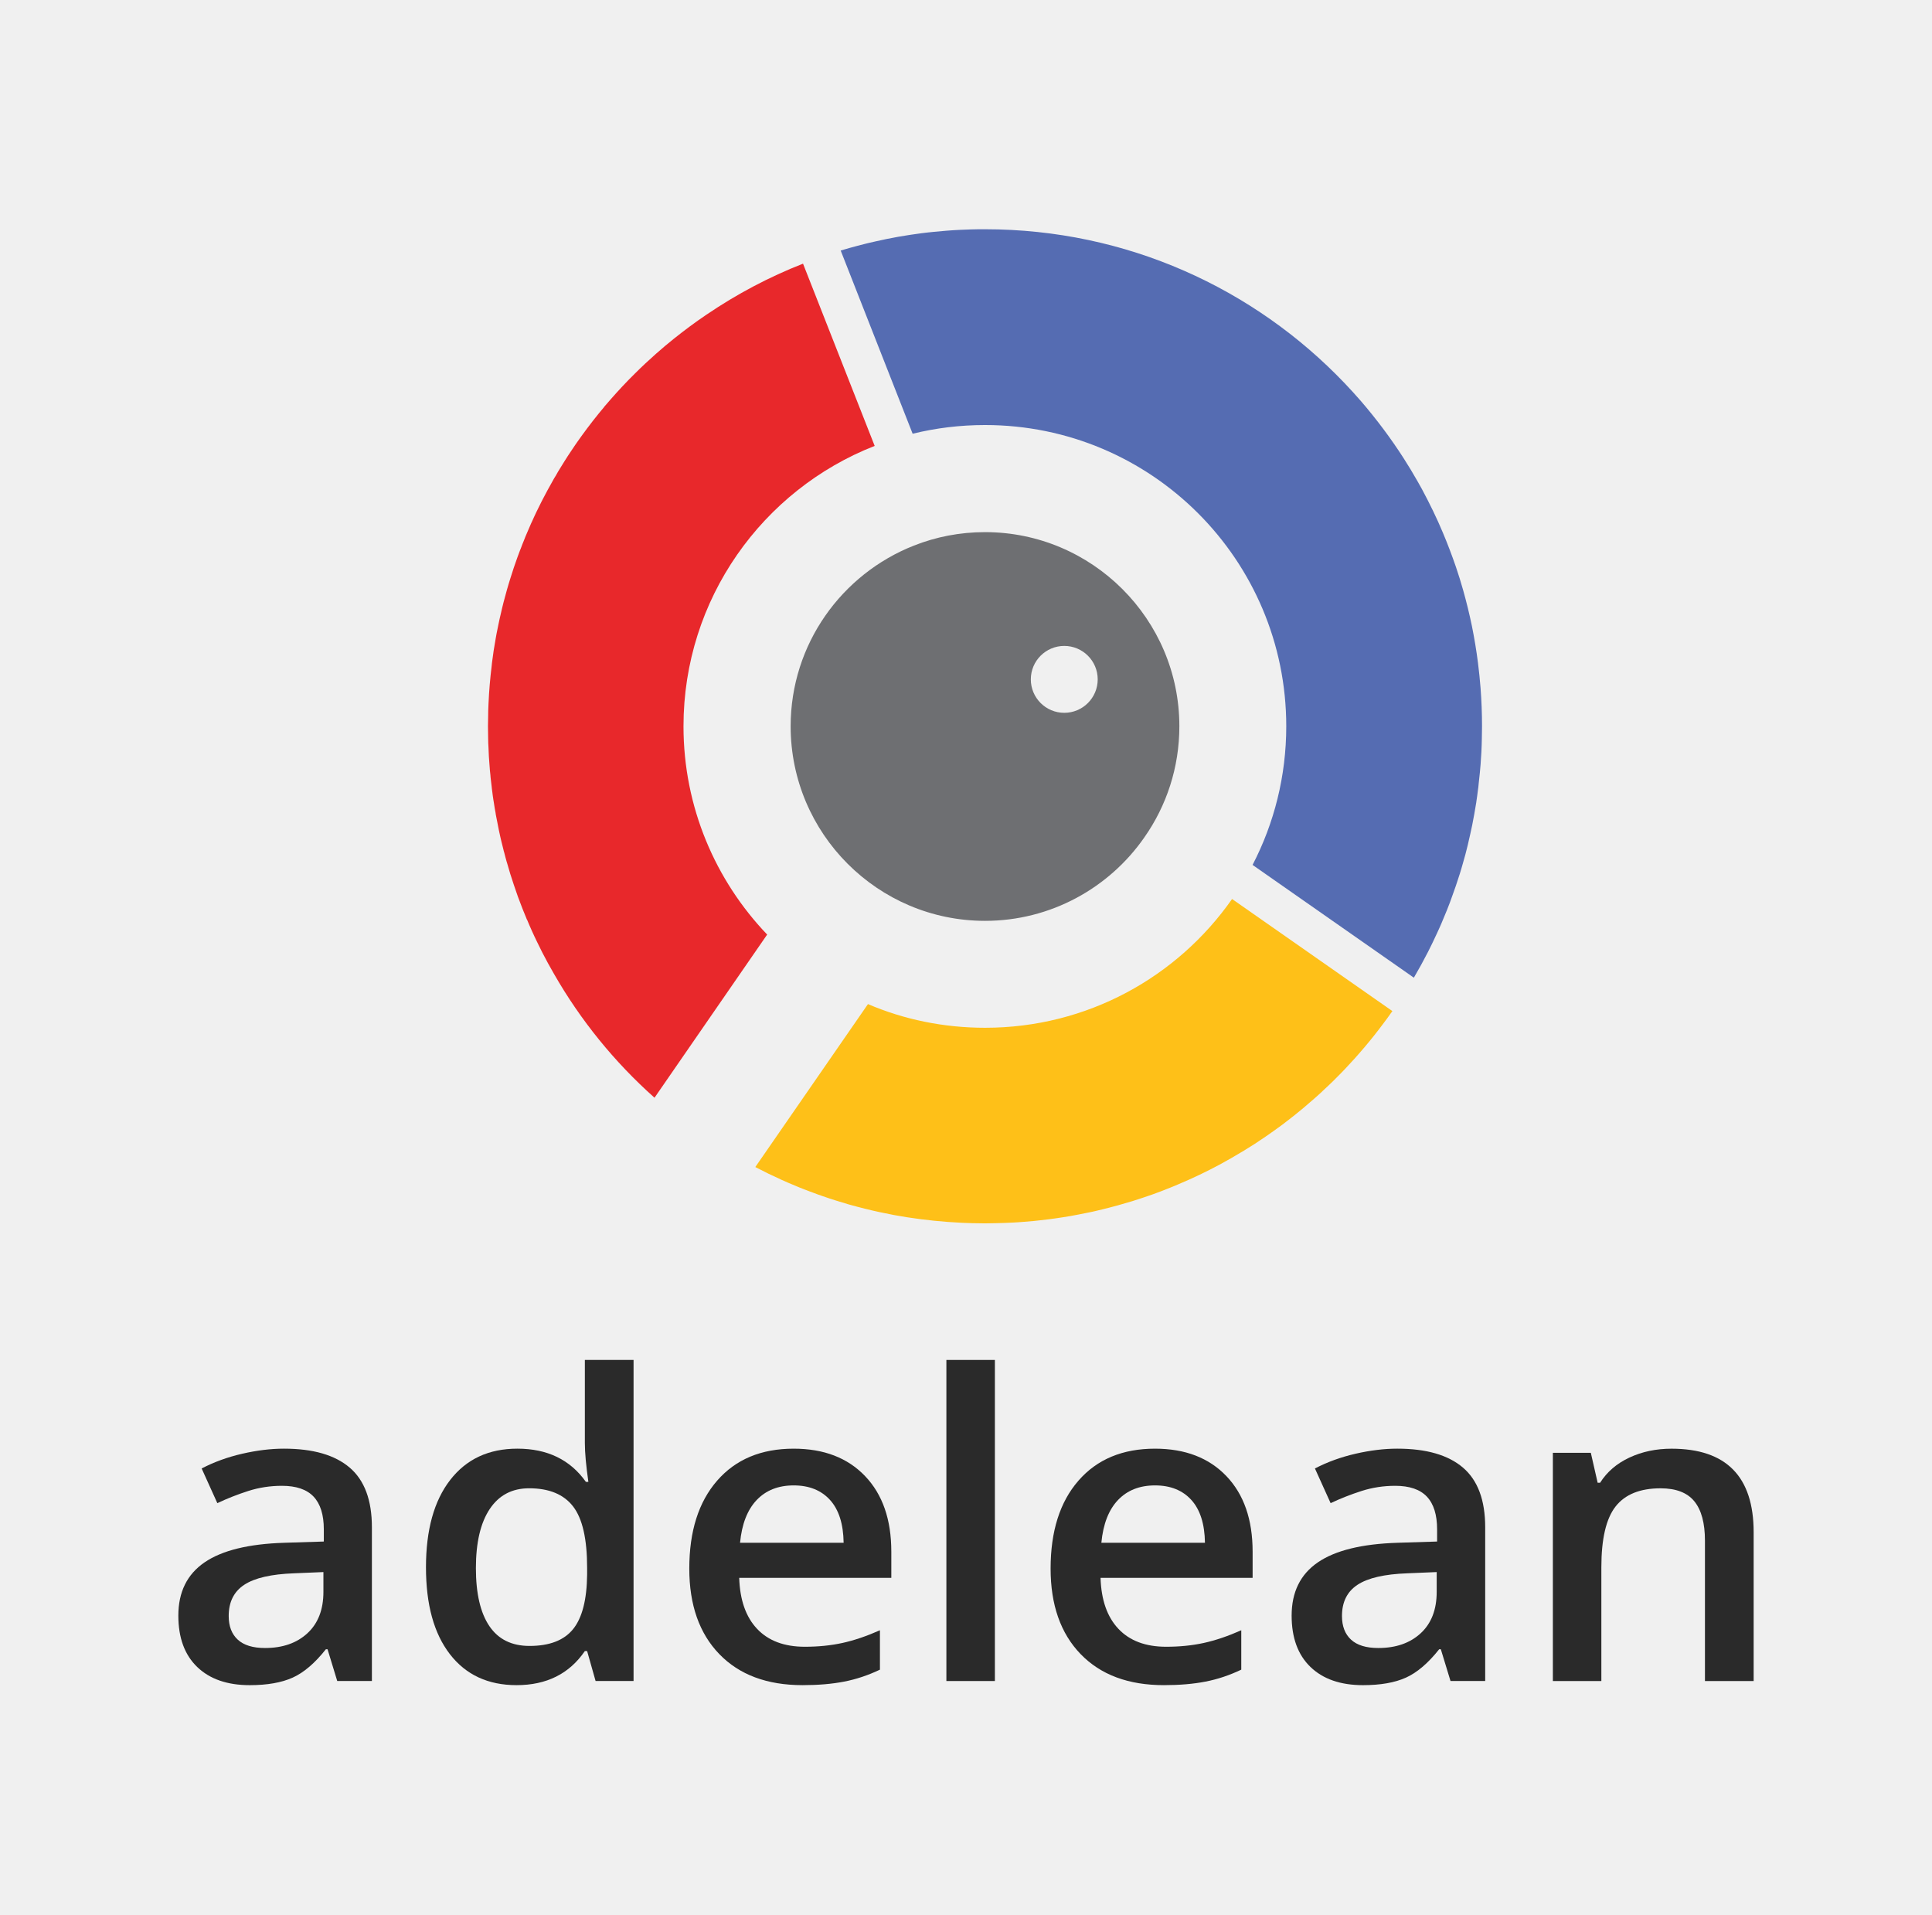
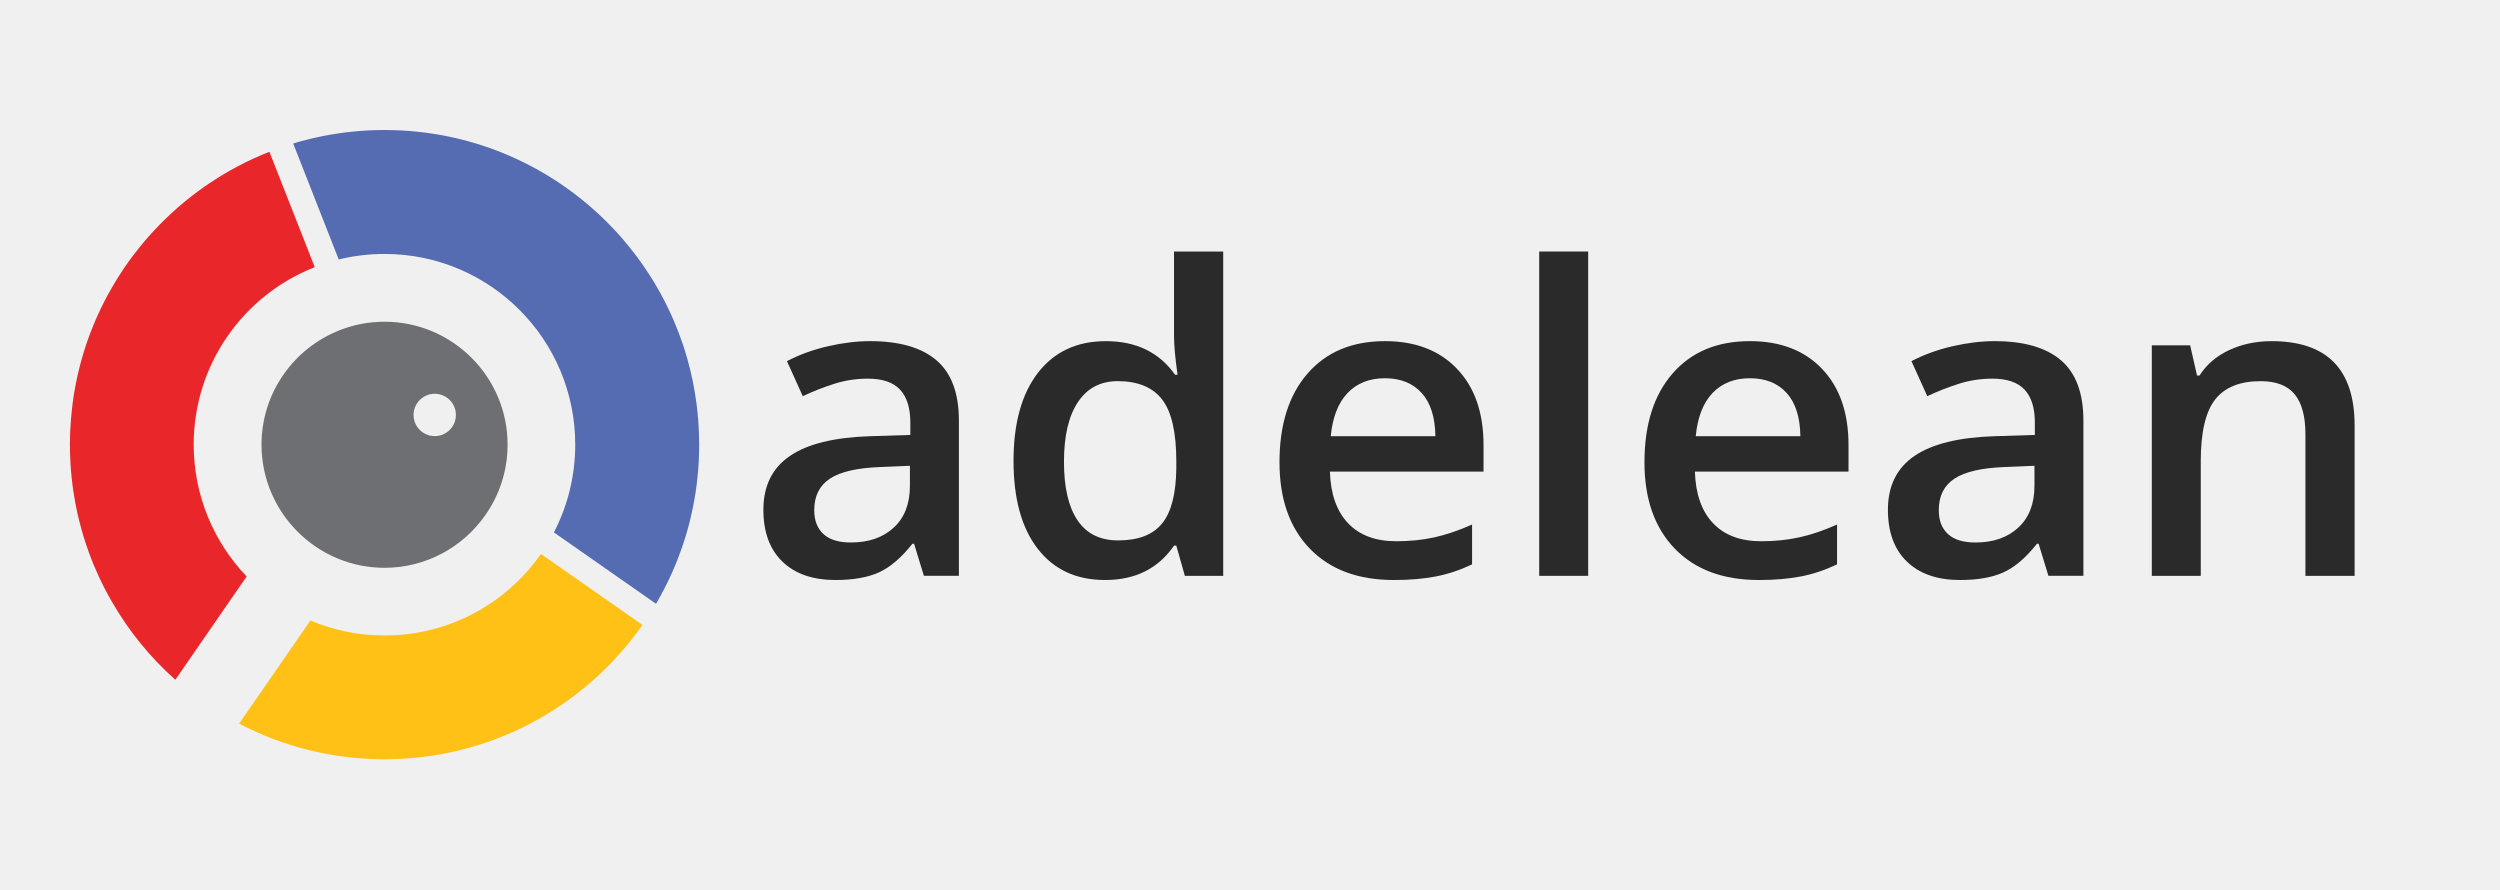
- <svg xmlns="http://www.w3.org/2000/svg" version="1.1" id="Layer_1" x="0px" y="0px" viewBox="0 0 164.992 163.492" enable-background="new 0 0 164.992 163.492" xml:space="preserve">
+ <svg xmlns="http://www.w3.org/2000/svg" version="1.1" id="Layer_1" x="0px" y="0px" viewBox="0 0 226.772 80.667" enable-background="new 0 0 226.772 80.667" xml:space="preserve">
  <g>
-     <g>
-       <path fill="#FFFFFF" d="M57.543,28.936c0.915-0.736,1.862-1.435,2.837-2.095C59.404,27.499,58.459,28.2,57.543,28.936z" />
-       <path fill="#FFFFFF" d="M60.38,26.841c0.002-0.001,0.004-0.003,0.006-0.004C60.384,26.838,60.382,26.839,60.38,26.841z" />
-       <path fill="#FFFFFF" d="M57.306,29.128c0.079-0.064,0.158-0.128,0.237-0.192C57.464,28.999,57.385,29.063,57.306,29.128z" />
-       <path fill="#FFFFFF" d="M56.015,30.22c0.422-0.373,0.854-0.735,1.291-1.092C56.869,29.484,56.437,29.846,56.015,30.22z" />
-       <path fill="#556CB2" d="M126.564,62.024c0,0.364-0.005,0.733-0.016,1.091c-0.005,0.364-0.021,0.733-0.037,1.091v0.005    c-0.021,0.358-0.043,0.717-0.07,1.08c-0.021,0.235-0.037,0.476-0.064,0.717c-0.027,0.294-0.059,0.594-0.096,0.888    c-0.016,0.203-0.037,0.401-0.07,0.604c-0.037,0.326-0.086,0.658-0.134,0.984V68.5c-0.059,0.348-0.112,0.69-0.176,1.032    c-0.059,0.316-0.112,0.626-0.176,0.936c-0.053,0.273-0.118,0.546-0.176,0.813c-0.043,0.214-0.091,0.417-0.144,0.626    c-0.011,0.075-0.032,0.144-0.048,0.214c-0.043,0.176-0.086,0.358-0.134,0.535c-0.027,0.107-0.059,0.225-0.086,0.337    c-0.064,0.214-0.123,0.433-0.182,0.647c-0.091,0.337-0.193,0.669-0.294,1c-0.005,0.011-0.011,0.027-0.011,0.032    c-0.102,0.326-0.209,0.642-0.316,0.963c-0.086,0.251-0.176,0.508-0.267,0.754c-0.15,0.439-0.316,0.877-0.487,1.305    c-0.118,0.283-0.23,0.567-0.353,0.85c-0.091,0.23-0.187,0.449-0.289,0.674c-0.07,0.155-0.139,0.31-0.214,0.471    c-0.112,0.246-0.225,0.492-0.348,0.738c0,0.011-0.011,0.027-0.016,0.037c-0.128,0.267-0.262,0.535-0.396,0.802    c-0.385,0.754-0.792,1.497-1.219,2.225h-0.005l-13.771-9.627c1.84-3.546,2.877-7.578,2.877-11.841    c0-14.205-11.504-25.725-25.725-25.725c-2.134,0-4.204,0.257-6.182,0.743l-6.14-15.633l-0.005-0.011    c0.481-0.15,0.968-0.283,1.46-0.412c0.214-0.053,0.428-0.112,0.647-0.166c0.096-0.027,0.187-0.048,0.283-0.07    c0.187-0.048,0.374-0.091,0.562-0.128c0.642-0.15,1.284-0.278,1.941-0.396c0.283-0.048,0.562-0.096,0.845-0.139    c0.091-0.016,0.182-0.032,0.278-0.043c0.305-0.048,0.604-0.091,0.904-0.128c0.353-0.043,0.711-0.086,1.064-0.118    c0.358-0.037,0.717-0.07,1.075-0.096c0.358-0.027,0.722-0.054,1.08-0.07c0.316-0.016,0.631-0.027,0.952-0.037    c0.406-0.016,0.818-0.016,1.235-0.016c12.087,0,22.986,5.049,30.72,13.156c0.471,0.492,0.925,0.995,1.374,1.508    c1.326,1.54,2.556,3.177,3.664,4.904c0.412,0.642,0.808,1.3,1.187,1.968c0.128,0.225,0.251,0.444,0.374,0.669    c0.326,0.604,0.636,1.214,0.936,1.834c0.299,0.615,0.583,1.246,0.85,1.883c0.401,0.952,0.77,1.925,1.107,2.904    c0.225,0.663,0.433,1.326,0.62,1.995c0.283,1.005,0.535,2.032,0.749,3.065c0.209,1.038,0.385,2.091,0.519,3.15    c0.091,0.706,0.16,1.423,0.219,2.139C126.521,59.836,126.564,60.922,126.564,62.024z" />
-       <path fill="#FEC018" d="M118.911,86.347c-0.053,0.07-0.107,0.144-0.16,0.219c-0.187,0.267-0.38,0.535-0.578,0.792    c-0.513,0.695-1.048,1.369-1.604,2.027c-0.176,0.209-0.348,0.412-0.529,0.615c0,0.005-0.005,0.011-0.011,0.011    c-0.118,0.139-0.241,0.278-0.364,0.412l-0.016,0.016c-0.225,0.251-0.46,0.508-0.695,0.754c-0.225,0.241-0.455,0.481-0.695,0.717    c-0.299,0.31-0.61,0.61-0.925,0.904c-0.134,0.128-0.267,0.257-0.401,0.374c0,0.011-0.005,0.011-0.005,0.011    c-0.166,0.15-0.326,0.299-0.487,0.444c-0.005,0.005-0.016,0.011-0.016,0.011c-0.144,0.128-0.283,0.257-0.428,0.374    c-0.465,0.417-0.941,0.808-1.423,1.193c-0.139,0.107-0.278,0.225-0.422,0.332c-0.428,0.337-0.866,0.669-1.316,0.984    c-0.08,0.064-0.171,0.123-0.251,0.176c-0.166,0.123-0.332,0.241-0.503,0.353c-0.166,0.112-0.326,0.219-0.487,0.326    c-0.209,0.144-0.417,0.283-0.636,0.417c-0.246,0.155-0.492,0.31-0.738,0.46c-0.358,0.219-0.722,0.433-1.086,0.642    c-0.326,0.187-0.652,0.369-0.989,0.551c-1.145,0.615-2.326,1.177-3.54,1.685c-0.16,0.075-0.332,0.139-0.497,0.209    c-0.166,0.07-0.332,0.134-0.497,0.198c-0.166,0.064-0.326,0.128-0.492,0.193c-0.487,0.187-0.989,0.364-1.492,0.529    c-0.305,0.102-0.61,0.203-0.92,0.299c-0.84,0.257-1.69,0.492-2.551,0.701c-0.198,0.053-0.401,0.096-0.599,0.144    c-0.241,0.053-0.487,0.112-0.727,0.155c-0.487,0.102-0.979,0.193-1.471,0.283c-0.209,0.037-0.417,0.07-0.631,0.102    c-0.396,0.064-0.797,0.118-1.203,0.171c-0.246,0.032-0.497,0.059-0.743,0.086c-0.166,0.021-0.332,0.037-0.492,0.054    c-0.273,0.027-0.551,0.048-0.824,0.07c-0.027,0-0.053,0.005-0.075,0.005c-0.289,0.027-0.567,0.043-0.856,0.059    c-0.487,0.027-0.984,0.043-1.476,0.053c-0.31,0.011-0.62,0.016-0.936,0.016c-0.364,0-0.727-0.005-1.096-0.016    c-0.294-0.011-0.588-0.016-0.882-0.032c-1.594-0.075-3.166-0.235-4.706-0.476c-0.358-0.059-0.711-0.118-1.07-0.182    c-0.84-0.16-1.685-0.337-2.508-0.546c-0.396-0.096-0.786-0.203-1.182-0.31c-0.059-0.016-0.118-0.037-0.176-0.048    c-0.358-0.102-0.706-0.209-1.059-0.321c-0.016-0.005-0.021-0.005-0.037-0.011c-0.396-0.123-0.786-0.251-1.177-0.39    c-0.267-0.091-0.535-0.187-0.797-0.289c-0.086-0.027-0.166-0.059-0.251-0.091c-0.091-0.032-0.182-0.07-0.278-0.107    c-0.064-0.021-0.134-0.048-0.198-0.075c-0.273-0.102-0.546-0.214-0.818-0.332c-0.385-0.155-0.765-0.321-1.145-0.492    c-0.759-0.342-1.508-0.706-2.241-1.091l9.621-13.916c3.054,1.31,6.45,2.022,10.001,2.022c8.739,0,16.44-4.348,21.093-10.996    L118.911,86.347z" />
-       <path fill="#6E6F72" d="M84.121,45.444c-2.161,0-4.193,0.406-6.075,1.15c-6.161,2.428-10.525,8.418-10.525,15.429    c0,9.167,7.45,16.617,16.601,16.617c5.616,0,10.605-2.818,13.595-7.113c1.899-2.701,3-5.974,3-9.504    C100.717,52.878,93.267,45.444,84.121,45.444z M90.888,60.874c-1.577,0-2.856-1.279-2.856-2.856s1.279-2.856,2.856-2.856    s2.856,1.279,2.856,2.856S92.465,60.874,90.888,60.874z" />
-       <path fill="#E8282B" d="M58.37,62.024c0,6.904,2.733,13.173,7.145,17.788l-9.611,13.921l-0.011,0.011    c-3.407-3.032-6.316-6.61-8.594-10.595c-0.171-0.294-0.337-0.594-0.503-0.893c-0.16-0.289-0.31-0.583-0.465-0.877    c-0.021-0.032-0.037-0.07-0.054-0.107c-0.144-0.278-0.283-0.562-0.417-0.845c-0.15-0.31-0.299-0.62-0.439-0.936    c-0.139-0.31-0.278-0.626-0.406-0.941c-0.016-0.011-0.021-0.027-0.027-0.043c-0.128-0.305-0.251-0.61-0.374-0.92    c-0.267-0.669-0.513-1.348-0.738-2.038c-0.209-0.61-0.401-1.23-0.572-1.85c-0.016-0.027-0.021-0.053-0.027-0.08    c-0.075-0.267-0.15-0.535-0.214-0.802c-0.027-0.086-0.054-0.171-0.07-0.262c-0.064-0.251-0.128-0.503-0.187-0.749    c-0.027-0.102-0.048-0.209-0.075-0.321c-0.043-0.193-0.086-0.39-0.128-0.588c-0.037-0.193-0.08-0.38-0.112-0.572    c-0.048-0.219-0.091-0.433-0.128-0.652c-0.016-0.075-0.032-0.15-0.037-0.23c-0.059-0.283-0.102-0.572-0.144-0.856    c-0.021-0.086-0.027-0.166-0.043-0.257c-0.043-0.262-0.075-0.519-0.107-0.786c-0.016-0.118-0.037-0.235-0.043-0.358    c-0.032-0.257-0.064-0.513-0.091-0.775c-0.005-0.07-0.016-0.139-0.016-0.209c-0.032-0.273-0.059-0.551-0.075-0.829    c-0.048-0.519-0.075-1.032-0.091-1.562c-0.016-0.23-0.027-0.46-0.027-0.695c-0.011-0.364-0.016-0.727-0.016-1.091    c0-0.316,0.005-0.626,0.016-0.936c0-0.128,0-0.257,0.005-0.385c0.005-0.225,0.016-0.449,0.027-0.669    c0.048-1.064,0.139-2.118,0.267-3.161c0.011-0.16,0.032-0.31,0.053-0.46c0.037-0.289,0.08-0.572,0.118-0.856    c0.059-0.353,0.112-0.701,0.176-1.048c0.048-0.273,0.096-0.54,0.155-0.808c0.027-0.144,0.053-0.283,0.086-0.423    c0.054-0.283,0.123-0.567,0.187-0.84c0.075-0.348,0.16-0.685,0.246-1.027c0.08-0.316,0.166-0.631,0.257-0.947    c0.011-0.048,0.027-0.107,0.043-0.155c0.091-0.305,0.176-0.61,0.273-0.909c0.187-0.61,0.39-1.209,0.604-1.802    c0.075-0.203,0.15-0.401,0.225-0.604c0.021-0.059,0.043-0.118,0.07-0.171c0.075-0.219,0.166-0.433,0.251-0.642    c0.086-0.23,0.182-0.46,0.278-0.679c0.112-0.273,0.23-0.54,0.348-0.808c0.032-0.064,0.064-0.128,0.091-0.193    c0.112-0.262,0.241-0.519,0.358-0.775c0.086-0.171,0.166-0.342,0.251-0.508c0.107-0.219,0.214-0.439,0.332-0.658    c0.246-0.481,0.508-0.957,0.775-1.428c0.096-0.182,0.198-0.358,0.31-0.529c0.112-0.209,0.235-0.417,0.364-0.62    c0.112-0.193,0.241-0.39,0.364-0.588c0.182-0.299,0.38-0.594,0.578-0.888c0.112-0.171,0.23-0.348,0.348-0.519    c0.054-0.075,0.107-0.155,0.16-0.23c0.128-0.182,0.251-0.358,0.38-0.535c0.155-0.214,0.305-0.423,0.465-0.631    c0.337-0.449,0.679-0.888,1.032-1.321c0.134-0.166,0.273-0.332,0.412-0.497c0.011-0.016,0.021-0.032,0.032-0.048    c0.166-0.187,0.326-0.38,0.487-0.562c0.342-0.39,0.69-0.781,1.048-1.161c0.15-0.166,0.31-0.326,0.465-0.487    c0.053-0.059,0.118-0.123,0.171-0.176c0.15-0.15,0.299-0.305,0.449-0.449c0.578-0.578,1.177-1.134,1.786-1.674    c0.497-0.439,1.005-0.872,1.524-1.284c0.23-0.182,0.46-0.364,0.695-0.546c0.23-0.176,0.465-0.353,0.701-0.529    c0.225-0.166,0.455-0.332,0.685-0.497c0.011-0.011,0.021-0.016,0.032-0.021c0.241-0.171,0.481-0.337,0.727-0.503h0.004    c2.547-1.728,5.292-3.184,8.195-4.321l0.005,0.016l6.113,15.547C65.13,41.829,58.37,51.146,58.37,62.024z" />
-     </g>
-     <g>
-       <path fill="#2A2A2A" d="M28.8,143.559l-0.828-2.714h-0.141c-0.94,1.187-1.886,1.994-2.837,2.423    c-0.952,0.429-2.174,0.644-3.666,0.644c-1.915,0-3.41-0.517-4.485-1.551c-1.075-1.034-1.613-2.496-1.613-4.388    c0-2.01,0.746-3.525,2.238-4.547c1.492-1.022,3.765-1.58,6.82-1.674l3.366-0.106v-1.039c0-1.245-0.291-2.177-0.872-2.794    c-0.582-0.616-1.483-0.925-2.705-0.925c-0.999,0-1.956,0.147-2.873,0.44c-0.917,0.294-1.797,0.641-2.644,1.04l-1.339-2.961    c1.058-0.552,2.215-0.972,3.472-1.26c1.257-0.288,2.444-0.432,3.56-0.432c2.479,0,4.35,0.54,5.613,1.621    c1.263,1.081,1.894,2.778,1.894,5.093v13.129H28.8z M22.632,140.739c1.504,0,2.711-0.42,3.622-1.261    c0.91-0.84,1.366-2.018,1.366-3.533v-1.691l-2.502,0.105c-1.95,0.07-3.369,0.396-4.256,0.979c-0.887,0.581-1.331,1.472-1.331,2.67    c0,0.869,0.258,1.542,0.775,2.018S21.598,140.739,22.632,140.739z" />
-       <path fill="#2A2A2A" d="M44.114,143.911c-2.432,0-4.329-0.881-5.692-2.644c-1.363-1.762-2.044-4.235-2.044-7.419    c0-3.195,0.69-5.684,2.071-7.463c1.38-1.78,3.292-2.67,5.736-2.67c2.561,0,4.511,0.945,5.851,2.837h0.211    c-0.2-1.397-0.3-2.502-0.3-3.313v-7.103h4.159v27.421h-3.243l-0.723-2.556h-0.194C48.619,142.941,46.675,143.911,44.114,143.911z     M45.224,140.562c1.703,0,2.943-0.479,3.718-1.436c0.775-0.958,1.175-2.512,1.198-4.661v-0.582c0-2.455-0.399-4.2-1.198-5.233    c-0.799-1.034-2.05-1.551-3.753-1.551c-1.457,0-2.579,0.59-3.366,1.771c-0.787,1.181-1.181,2.863-1.181,5.049    c0,2.162,0.382,3.81,1.146,4.943S43.697,140.562,45.224,140.562z" />
-       <path fill="#2A2A2A" d="M68.539,143.911c-3.031,0-5.401-0.884-7.11-2.652c-1.709-1.768-2.564-4.203-2.564-7.305    c0-3.184,0.793-5.686,2.379-7.507c1.586-1.821,3.765-2.731,6.538-2.731c2.573,0,4.605,0.781,6.098,2.344    c1.492,1.563,2.238,3.713,2.238,6.449v2.238H63.128c0.059,1.892,0.57,3.346,1.533,4.362c0.963,1.016,2.32,1.523,4.071,1.523    c1.151,0,2.223-0.108,3.216-0.325c0.993-0.218,2.059-0.579,3.198-1.084v3.365c-1.01,0.482-2.033,0.823-3.066,1.022    C71.047,143.811,69.866,143.911,68.539,143.911z M67.781,126.853c-1.316,0-2.37,0.417-3.163,1.251    c-0.793,0.834-1.266,2.051-1.418,3.648h8.846c-0.023-1.61-0.411-2.829-1.163-3.657C70.13,127.267,69.097,126.853,67.781,126.853z" />
-       <path fill="#2A2A2A" d="M84.963,143.559h-4.142v-27.421h4.142V143.559z" />
-       <path fill="#2A2A2A" d="M99.396,143.911c-3.031,0-5.401-0.884-7.111-2.652c-1.709-1.768-2.564-4.203-2.564-7.305    c0-3.184,0.792-5.686,2.379-7.507c1.586-1.821,3.765-2.731,6.538-2.731c2.572,0,4.604,0.781,6.097,2.344s2.238,3.713,2.238,6.449    v2.238H93.986c0.059,1.892,0.569,3.346,1.533,4.362c0.963,1.016,2.319,1.523,4.07,1.523c1.151,0,2.224-0.108,3.216-0.325    c0.993-0.218,2.06-0.579,3.199-1.084v3.365c-1.011,0.482-2.033,0.823-3.066,1.022C101.904,143.811,100.723,143.911,99.396,143.911    z M98.638,126.853c-1.316,0-2.37,0.417-3.164,1.251c-0.793,0.834-1.266,2.051-1.418,3.648h8.847    c-0.024-1.61-0.412-2.829-1.163-3.657C100.988,127.267,99.954,126.853,98.638,126.853z" />
-       <path fill="#2A2A2A" d="M123.874,143.559l-0.828-2.714h-0.141c-0.94,1.187-1.886,1.994-2.838,2.423    c-0.951,0.429-2.174,0.644-3.665,0.644c-1.915,0-3.41-0.517-4.485-1.551s-1.612-2.496-1.612-4.388c0-2.01,0.746-3.525,2.238-4.547    c1.492-1.022,3.765-1.58,6.819-1.674l3.366-0.106v-1.039c0-1.245-0.291-2.177-0.872-2.794c-0.582-0.616-1.483-0.925-2.705-0.925    c-0.999,0-1.956,0.147-2.872,0.44c-0.917,0.294-1.798,0.641-2.644,1.04l-1.34-2.961c1.058-0.552,2.215-0.972,3.472-1.26    s2.443-0.432,3.56-0.432c2.479,0,4.35,0.54,5.613,1.621c1.263,1.081,1.895,2.778,1.895,5.093v13.129H123.874z M117.706,140.739    c1.504,0,2.711-0.42,3.622-1.261c0.91-0.84,1.365-2.018,1.365-3.533v-1.691l-2.502,0.105c-1.951,0.07-3.369,0.396-4.256,0.979    c-0.888,0.581-1.331,1.472-1.331,2.67c0,0.869,0.259,1.542,0.775,2.018S116.671,140.739,117.706,140.739z" />
-       <path fill="#2A2A2A" d="M149.761,143.559h-4.159v-11.983c0-1.504-0.303-2.626-0.907-3.366c-0.605-0.74-1.565-1.109-2.882-1.109    c-1.75,0-3.03,0.517-3.842,1.551c-0.811,1.033-1.216,2.767-1.216,5.198v9.71h-4.141v-19.49h3.242l0.582,2.555h0.211    c0.587-0.928,1.422-1.645,2.503-2.149c1.08-0.505,2.278-0.758,3.595-0.758c4.676,0,7.014,2.379,7.014,7.137V143.559z" />
-     </g>
+     <path fill="#FFFFFF" d="M17.014,18.084c0.615-0.495,1.252-0.965,1.908-1.409C18.265,17.118,17.629,17.589,17.014,18.084z" />
+     <path fill="#FFFFFF" d="M18.921,16.675c0.001-0.001,0.003-0.002,0.004-0.003C18.924,16.673,18.922,16.674,18.921,16.675z" />
+     <path fill="#FFFFFF" d="M16.854,18.213c0.053-0.043,0.106-0.086,0.16-0.129C16.96,18.126,16.907,18.169,16.854,18.213z" />
+     <path fill="#FFFFFF" d="M15.986,18.947c0.284-0.251,0.575-0.494,0.868-0.734C16.56,18.452,16.27,18.696,15.986,18.947z" />
+     <path fill="#556CB2" d="M63.422,40.332c0,0.245-0.004,0.493-0.011,0.734c-0.004,0.245-0.014,0.493-0.025,0.734v0.004   c-0.014,0.241-0.029,0.482-0.047,0.726c-0.014,0.158-0.025,0.32-0.043,0.482c-0.018,0.198-0.04,0.399-0.065,0.597   c-0.011,0.137-0.025,0.27-0.047,0.406c-0.025,0.219-0.058,0.442-0.09,0.662v0.011c-0.04,0.234-0.076,0.464-0.119,0.694   c-0.04,0.212-0.076,0.421-0.119,0.629c-0.036,0.183-0.079,0.367-0.119,0.547c-0.029,0.144-0.061,0.28-0.097,0.421   c-0.007,0.05-0.022,0.097-0.032,0.144c-0.029,0.119-0.058,0.241-0.09,0.36c-0.018,0.072-0.04,0.151-0.058,0.227   c-0.043,0.144-0.083,0.291-0.122,0.435c-0.061,0.227-0.129,0.45-0.198,0.672c-0.004,0.007-0.007,0.018-0.007,0.022   c-0.068,0.219-0.14,0.432-0.212,0.647c-0.058,0.169-0.119,0.342-0.18,0.507c-0.101,0.295-0.212,0.59-0.327,0.877   c-0.079,0.191-0.155,0.381-0.237,0.572c-0.061,0.155-0.126,0.302-0.194,0.453c-0.047,0.104-0.093,0.209-0.144,0.316   c-0.076,0.165-0.151,0.331-0.234,0.496c0,0.007-0.007,0.018-0.011,0.025c-0.086,0.18-0.176,0.36-0.266,0.539   c-0.259,0.507-0.532,1.007-0.82,1.496h-0.004l-9.26-6.473c1.237-2.384,1.935-5.096,1.935-7.962c0-9.551-7.735-17.297-17.297-17.297   c-1.435,0-2.826,0.173-4.157,0.5l-4.128-10.511l-0.004-0.007c0.324-0.101,0.651-0.191,0.982-0.277   c0.144-0.036,0.288-0.076,0.435-0.111c0.065-0.018,0.126-0.032,0.191-0.047c0.126-0.032,0.252-0.061,0.378-0.086   c0.432-0.101,0.863-0.187,1.305-0.266c0.191-0.032,0.378-0.065,0.568-0.094c0.061-0.011,0.122-0.022,0.187-0.029   c0.205-0.032,0.406-0.061,0.608-0.086c0.237-0.029,0.478-0.058,0.716-0.079c0.241-0.025,0.482-0.047,0.723-0.065   c0.241-0.018,0.485-0.036,0.726-0.047c0.212-0.011,0.424-0.018,0.64-0.025c0.273-0.011,0.55-0.011,0.831-0.011   c8.127,0,15.456,3.395,20.656,8.846c0.316,0.331,0.622,0.669,0.924,1.014c0.892,1.036,1.719,2.136,2.463,3.298   c0.277,0.432,0.543,0.874,0.798,1.323c0.086,0.151,0.169,0.298,0.252,0.45c0.219,0.406,0.428,0.816,0.629,1.233   c0.201,0.414,0.392,0.838,0.572,1.266c0.27,0.64,0.518,1.295,0.744,1.953c0.151,0.446,0.291,0.892,0.417,1.341   c0.191,0.676,0.36,1.366,0.503,2.061c0.14,0.698,0.259,1.406,0.349,2.118c0.061,0.475,0.108,0.957,0.147,1.438   C63.394,38.861,63.422,39.591,63.422,40.332z" />
+     <path fill="#FFC116" d="M58.277,56.686c-0.036,0.047-0.072,0.097-0.108,0.147c-0.126,0.18-0.255,0.36-0.388,0.532   c-0.345,0.467-0.705,0.921-1.079,1.363c-0.119,0.14-0.234,0.277-0.356,0.414c0,0.004-0.004,0.007-0.007,0.007   c-0.079,0.093-0.162,0.187-0.245,0.277l-0.011,0.011c-0.151,0.169-0.309,0.342-0.467,0.507c-0.151,0.162-0.306,0.324-0.467,0.482   c-0.201,0.209-0.41,0.41-0.622,0.608c-0.09,0.086-0.18,0.173-0.27,0.252c0,0.007-0.004,0.007-0.004,0.007   c-0.111,0.101-0.219,0.201-0.327,0.298c-0.004,0.004-0.011,0.007-0.011,0.007c-0.097,0.086-0.191,0.173-0.288,0.252   c-0.313,0.281-0.633,0.543-0.957,0.802c-0.094,0.072-0.187,0.151-0.284,0.223c-0.288,0.227-0.583,0.45-0.885,0.662   c-0.054,0.043-0.115,0.083-0.169,0.119c-0.111,0.083-0.223,0.162-0.338,0.237c-0.111,0.076-0.219,0.147-0.327,0.219   c-0.14,0.097-0.28,0.191-0.428,0.28c-0.165,0.104-0.331,0.209-0.496,0.309c-0.241,0.147-0.485,0.291-0.73,0.432   c-0.219,0.126-0.439,0.248-0.665,0.37c-0.77,0.414-1.564,0.791-2.381,1.133c-0.108,0.05-0.223,0.094-0.334,0.14   c-0.111,0.047-0.223,0.09-0.334,0.133s-0.219,0.086-0.331,0.129c-0.327,0.126-0.665,0.245-1.003,0.356   c-0.205,0.068-0.41,0.137-0.619,0.201c-0.565,0.173-1.136,0.331-1.715,0.471c-0.133,0.036-0.27,0.065-0.403,0.097   c-0.162,0.036-0.327,0.076-0.489,0.104c-0.327,0.068-0.658,0.129-0.989,0.191c-0.14,0.025-0.281,0.047-0.424,0.068   c-0.266,0.043-0.536,0.079-0.809,0.115c-0.165,0.022-0.334,0.04-0.5,0.058c-0.111,0.014-0.223,0.025-0.331,0.036   c-0.183,0.018-0.37,0.032-0.554,0.047c-0.018,0-0.036,0.004-0.05,0.004c-0.194,0.018-0.381,0.029-0.575,0.04   c-0.327,0.018-0.662,0.029-0.993,0.036c-0.209,0.007-0.417,0.011-0.629,0.011c-0.245,0-0.489-0.004-0.737-0.011   c-0.198-0.007-0.396-0.011-0.593-0.022c-1.072-0.05-2.129-0.158-3.165-0.32c-0.241-0.04-0.478-0.079-0.719-0.122   c-0.565-0.108-1.133-0.227-1.687-0.367c-0.266-0.065-0.529-0.137-0.795-0.209c-0.04-0.011-0.079-0.025-0.119-0.032   c-0.241-0.068-0.475-0.14-0.712-0.216c-0.011-0.004-0.014-0.004-0.025-0.007c-0.266-0.083-0.529-0.169-0.791-0.263   c-0.18-0.061-0.36-0.126-0.536-0.194c-0.058-0.018-0.111-0.04-0.169-0.061c-0.061-0.022-0.122-0.047-0.187-0.072   c-0.043-0.014-0.09-0.032-0.133-0.05c-0.183-0.068-0.367-0.144-0.55-0.223c-0.259-0.104-0.514-0.216-0.77-0.331   c-0.511-0.23-1.014-0.475-1.507-0.734l6.469-9.357c2.053,0.881,4.337,1.359,6.725,1.359c5.876,0,11.054-2.924,14.183-7.393   L58.277,56.686z" />
+     <path fill="#6E6F72" d="M34.884,29.184c-1.453,0-2.819,0.273-4.085,0.773c-4.143,1.633-7.077,5.66-7.077,10.375   c0,6.164,5.009,11.173,11.162,11.173c3.776,0,7.131-1.895,9.141-4.783c1.277-1.816,2.017-4.017,2.017-6.39   C46.043,34.182,41.034,29.184,34.884,29.184z M39.434,39.559c-1.061,0-1.92-0.86-1.92-1.92s0.86-1.92,1.92-1.92   s1.92,0.86,1.92,1.92S40.495,39.559,39.434,39.559z" />
+     <path fill="#E9262A" d="M17.569,40.332c0,4.642,1.838,8.857,4.804,11.96l-6.462,9.361l-0.007,0.007   c-2.291-2.039-4.247-4.445-5.779-7.124c-0.115-0.198-0.227-0.399-0.338-0.601c-0.108-0.194-0.209-0.392-0.313-0.59   c-0.014-0.022-0.025-0.047-0.036-0.072c-0.097-0.187-0.191-0.378-0.28-0.568c-0.101-0.209-0.201-0.417-0.295-0.629   c-0.094-0.209-0.187-0.421-0.273-0.633c-0.011-0.007-0.014-0.018-0.018-0.029c-0.086-0.205-0.169-0.41-0.252-0.619   c-0.18-0.45-0.345-0.906-0.496-1.37c-0.14-0.41-0.27-0.827-0.385-1.244c-0.011-0.018-0.014-0.036-0.018-0.054   c-0.05-0.18-0.101-0.36-0.144-0.539c-0.018-0.058-0.036-0.115-0.047-0.176c-0.043-0.169-0.086-0.338-0.126-0.503   c-0.018-0.068-0.032-0.14-0.05-0.216c-0.029-0.129-0.058-0.263-0.086-0.396c-0.025-0.129-0.054-0.255-0.076-0.385   c-0.032-0.147-0.061-0.291-0.086-0.439c-0.011-0.05-0.022-0.101-0.025-0.155c-0.04-0.191-0.068-0.385-0.097-0.575   c-0.014-0.058-0.018-0.111-0.029-0.173c-0.029-0.176-0.05-0.349-0.072-0.529c-0.011-0.079-0.025-0.158-0.029-0.241   c-0.022-0.173-0.043-0.345-0.061-0.521c-0.004-0.047-0.011-0.093-0.011-0.14c-0.022-0.183-0.04-0.37-0.05-0.557   c-0.032-0.349-0.05-0.694-0.061-1.05c-0.011-0.155-0.018-0.309-0.018-0.467c-0.007-0.245-0.011-0.489-0.011-0.734   c0-0.212,0.004-0.421,0.011-0.629c0-0.086,0-0.173,0.004-0.259c0.004-0.151,0.011-0.302,0.018-0.45   c0.032-0.716,0.094-1.424,0.18-2.125c0.007-0.108,0.022-0.209,0.036-0.309c0.025-0.194,0.054-0.385,0.079-0.575   c0.04-0.237,0.076-0.471,0.119-0.705c0.032-0.183,0.065-0.363,0.104-0.543c0.018-0.097,0.036-0.191,0.058-0.284   c0.036-0.191,0.083-0.381,0.126-0.565c0.05-0.234,0.108-0.46,0.165-0.69c0.054-0.212,0.111-0.424,0.173-0.637   c0.007-0.032,0.018-0.072,0.029-0.104c0.061-0.205,0.119-0.41,0.183-0.611c0.126-0.41,0.263-0.813,0.406-1.212   c0.05-0.137,0.101-0.27,0.151-0.406c0.014-0.04,0.029-0.079,0.047-0.115c0.05-0.147,0.111-0.291,0.169-0.432   c0.058-0.155,0.122-0.309,0.187-0.457C8.662,29.04,8.741,28.86,8.82,28.68c0.022-0.043,0.043-0.086,0.061-0.129   c0.076-0.176,0.162-0.349,0.241-0.521c0.058-0.115,0.111-0.23,0.169-0.342c0.072-0.147,0.144-0.295,0.223-0.442   c0.165-0.324,0.342-0.644,0.521-0.96c0.065-0.122,0.133-0.241,0.209-0.356c0.076-0.14,0.158-0.28,0.245-0.417   c0.076-0.129,0.162-0.263,0.245-0.396c0.122-0.201,0.255-0.399,0.388-0.597c0.076-0.115,0.155-0.234,0.234-0.349   c0.036-0.05,0.072-0.104,0.108-0.155c0.086-0.122,0.169-0.241,0.255-0.36c0.104-0.144,0.205-0.284,0.313-0.424   c0.227-0.302,0.457-0.597,0.694-0.888c0.09-0.111,0.183-0.223,0.277-0.334c0.007-0.011,0.014-0.022,0.022-0.032   c0.111-0.126,0.219-0.255,0.327-0.378c0.23-0.263,0.464-0.525,0.705-0.78c0.101-0.111,0.209-0.219,0.313-0.327   c0.036-0.04,0.079-0.083,0.115-0.119c0.101-0.101,0.201-0.205,0.302-0.302c0.388-0.388,0.791-0.762,1.201-1.126   c0.334-0.295,0.676-0.586,1.025-0.863c0.155-0.122,0.309-0.245,0.468-0.367c0.155-0.119,0.313-0.237,0.471-0.356   c0.151-0.111,0.306-0.223,0.46-0.334c0.007-0.007,0.014-0.011,0.022-0.014c0.162-0.115,0.324-0.227,0.489-0.338h0.003   c1.712-1.162,3.558-2.141,5.51-2.906l0.004,0.011l4.11,10.454C22.115,26.753,17.569,33.017,17.569,40.332z" />
+   </g>
+   <g>
+     <path fill="#2A2A2A" d="M83.805,52.234l-0.889-2.912h-0.151c-1.008,1.273-2.023,2.14-3.044,2.6s-2.332,0.69-3.933,0.69   c-2.055,0-3.659-0.554-4.812-1.664c-1.153-1.109-1.73-2.678-1.73-4.708c0-2.155,0.8-3.781,2.401-4.878   c1.601-1.097,4.04-1.695,7.317-1.796l3.611-0.113v-1.116c0-1.336-0.312-2.335-0.936-2.997s-1.591-0.993-2.902-0.993   c-1.071,0-2.099,0.158-3.082,0.473c-0.983,0.315-1.929,0.687-2.836,1.116l-1.437-3.177c1.134-0.592,2.375-1.042,3.725-1.352   c1.349-0.309,2.622-0.463,3.819-0.463c2.659,0,4.667,0.58,6.022,1.739c1.354,1.16,2.032,2.981,2.032,5.464v14.086H83.805z    M77.187,49.209c1.613,0,2.909-0.45,3.886-1.352c0.977-0.901,1.465-2.165,1.465-3.791v-1.815l-2.685,0.113   c-2.092,0.076-3.615,0.425-4.566,1.049c-0.952,0.624-1.428,1.579-1.428,2.865c0,0.933,0.277,1.654,0.832,2.165   C75.247,48.954,76.078,49.209,77.187,49.209z" />
+     <path fill="#2A2A2A" d="M100.236,52.612c-2.609,0-4.645-0.945-6.107-2.836s-2.193-4.544-2.193-7.96c0-3.428,0.74-6.098,2.221-8.007   c1.481-1.91,3.533-2.864,6.154-2.864c2.748,0,4.84,1.015,6.277,3.044h0.227c-0.214-1.5-0.321-2.685-0.321-3.554v-7.62h4.462v29.419   h-3.479l-0.775-2.742h-0.208C105.069,51.573,102.983,52.612,100.236,52.612z M101.427,49.02c1.828,0,3.158-0.513,3.989-1.541   c0.832-1.027,1.26-2.694,1.286-5.001v-0.624c0-2.634-0.429-4.506-1.286-5.616c-0.857-1.109-2.2-1.664-4.027-1.664   c-1.563,0-2.767,0.633-3.611,1.9c-0.845,1.267-1.267,3.073-1.267,5.417c0,2.319,0.41,4.087,1.229,5.304S99.788,49.02,101.427,49.02   z" />
+     <path fill="#2A2A2A" d="M126.441,52.612c-3.252,0-5.795-0.948-7.629-2.845s-2.751-4.509-2.751-7.837   c0-3.416,0.851-6.101,2.552-8.055c1.702-1.954,4.04-2.931,7.014-2.931c2.761,0,4.941,0.838,6.542,2.515   c1.601,1.677,2.401,3.983,2.401,6.92v2.401h-13.935c0.063,2.03,0.611,3.589,1.646,4.68c1.033,1.09,2.489,1.635,4.367,1.635   c1.235,0,2.385-0.116,3.45-0.35s2.209-0.621,3.432-1.163v3.611c-1.084,0.517-2.181,0.883-3.289,1.097   C129.132,52.505,127.865,52.612,126.441,52.612z M125.627,34.311c-1.411,0-2.543,0.447-3.394,1.342s-1.358,2.2-1.522,3.914h9.492   c-0.025-1.727-0.441-3.035-1.248-3.923C128.149,34.755,127.039,34.311,125.627,34.311z" />
+     <path fill="#2A2A2A" d="M144.062,52.234h-4.442V22.815h4.442V52.234z" />
+     <path fill="#2A2A2A" d="M159.547,52.612c-3.252,0-5.795-0.948-7.629-2.845s-2.751-4.509-2.751-7.837   c0-3.416,0.851-6.101,2.553-8.055c1.701-1.954,4.039-2.931,7.014-2.931c2.761,0,4.941,0.838,6.542,2.515   c1.601,1.677,2.401,3.983,2.401,6.92v2.401h-13.935c0.063,2.03,0.611,3.589,1.646,4.68c1.033,1.09,2.489,1.635,4.367,1.635   c1.235,0,2.385-0.116,3.45-0.35s2.209-0.621,3.432-1.163v3.611c-1.084,0.517-2.181,0.883-3.289,1.097   C162.239,52.505,160.971,52.612,159.547,52.612z M158.734,34.311c-1.411,0-2.543,0.447-3.394,1.342s-1.358,2.2-1.521,3.914h9.491   c-0.025-1.727-0.441-3.035-1.248-3.923C161.255,34.755,160.146,34.311,158.734,34.311z" />
+     <path fill="#2A2A2A" d="M185.809,52.234l-0.889-2.912h-0.15c-1.009,1.273-2.023,2.14-3.045,2.6c-1.021,0.46-2.332,0.69-3.933,0.69   c-2.055,0-3.658-0.554-4.812-1.664c-1.153-1.109-1.73-2.678-1.73-4.708c0-2.155,0.801-3.781,2.401-4.878s4.04-1.695,7.317-1.796   l3.611-0.113v-1.116c0-1.336-0.312-2.335-0.936-2.997s-1.592-0.993-2.902-0.993c-1.072,0-2.099,0.158-3.082,0.473   c-0.983,0.315-1.929,0.687-2.836,1.116l-1.438-3.177c1.135-0.592,2.376-1.042,3.725-1.352s2.622-0.463,3.819-0.463   c2.66,0,4.667,0.58,6.022,1.739c1.354,1.16,2.032,2.981,2.032,5.464v14.086H185.809z M179.192,49.209   c1.613,0,2.908-0.45,3.886-1.352c0.977-0.901,1.465-2.165,1.465-3.791v-1.815l-2.685,0.113c-2.093,0.076-3.614,0.425-4.566,1.049   c-0.951,0.624-1.427,1.579-1.427,2.865c0,0.933,0.276,1.654,0.831,2.165C177.25,48.954,178.082,49.209,179.192,49.209z" />
+     <path fill="#2A2A2A" d="M213.584,52.234h-4.462V39.377c0-1.613-0.325-2.817-0.974-3.611c-0.649-0.794-1.68-1.191-3.092-1.191   c-1.878,0-3.252,0.555-4.122,1.664c-0.869,1.109-1.305,2.969-1.305,5.578v10.418h-4.442V31.323h3.479l0.624,2.742h0.227   c0.631-0.996,1.525-1.765,2.686-2.307c1.159-0.542,2.445-0.813,3.856-0.813c5.017,0,7.525,2.552,7.525,7.657V52.234z" />
  </g>
</svg>
